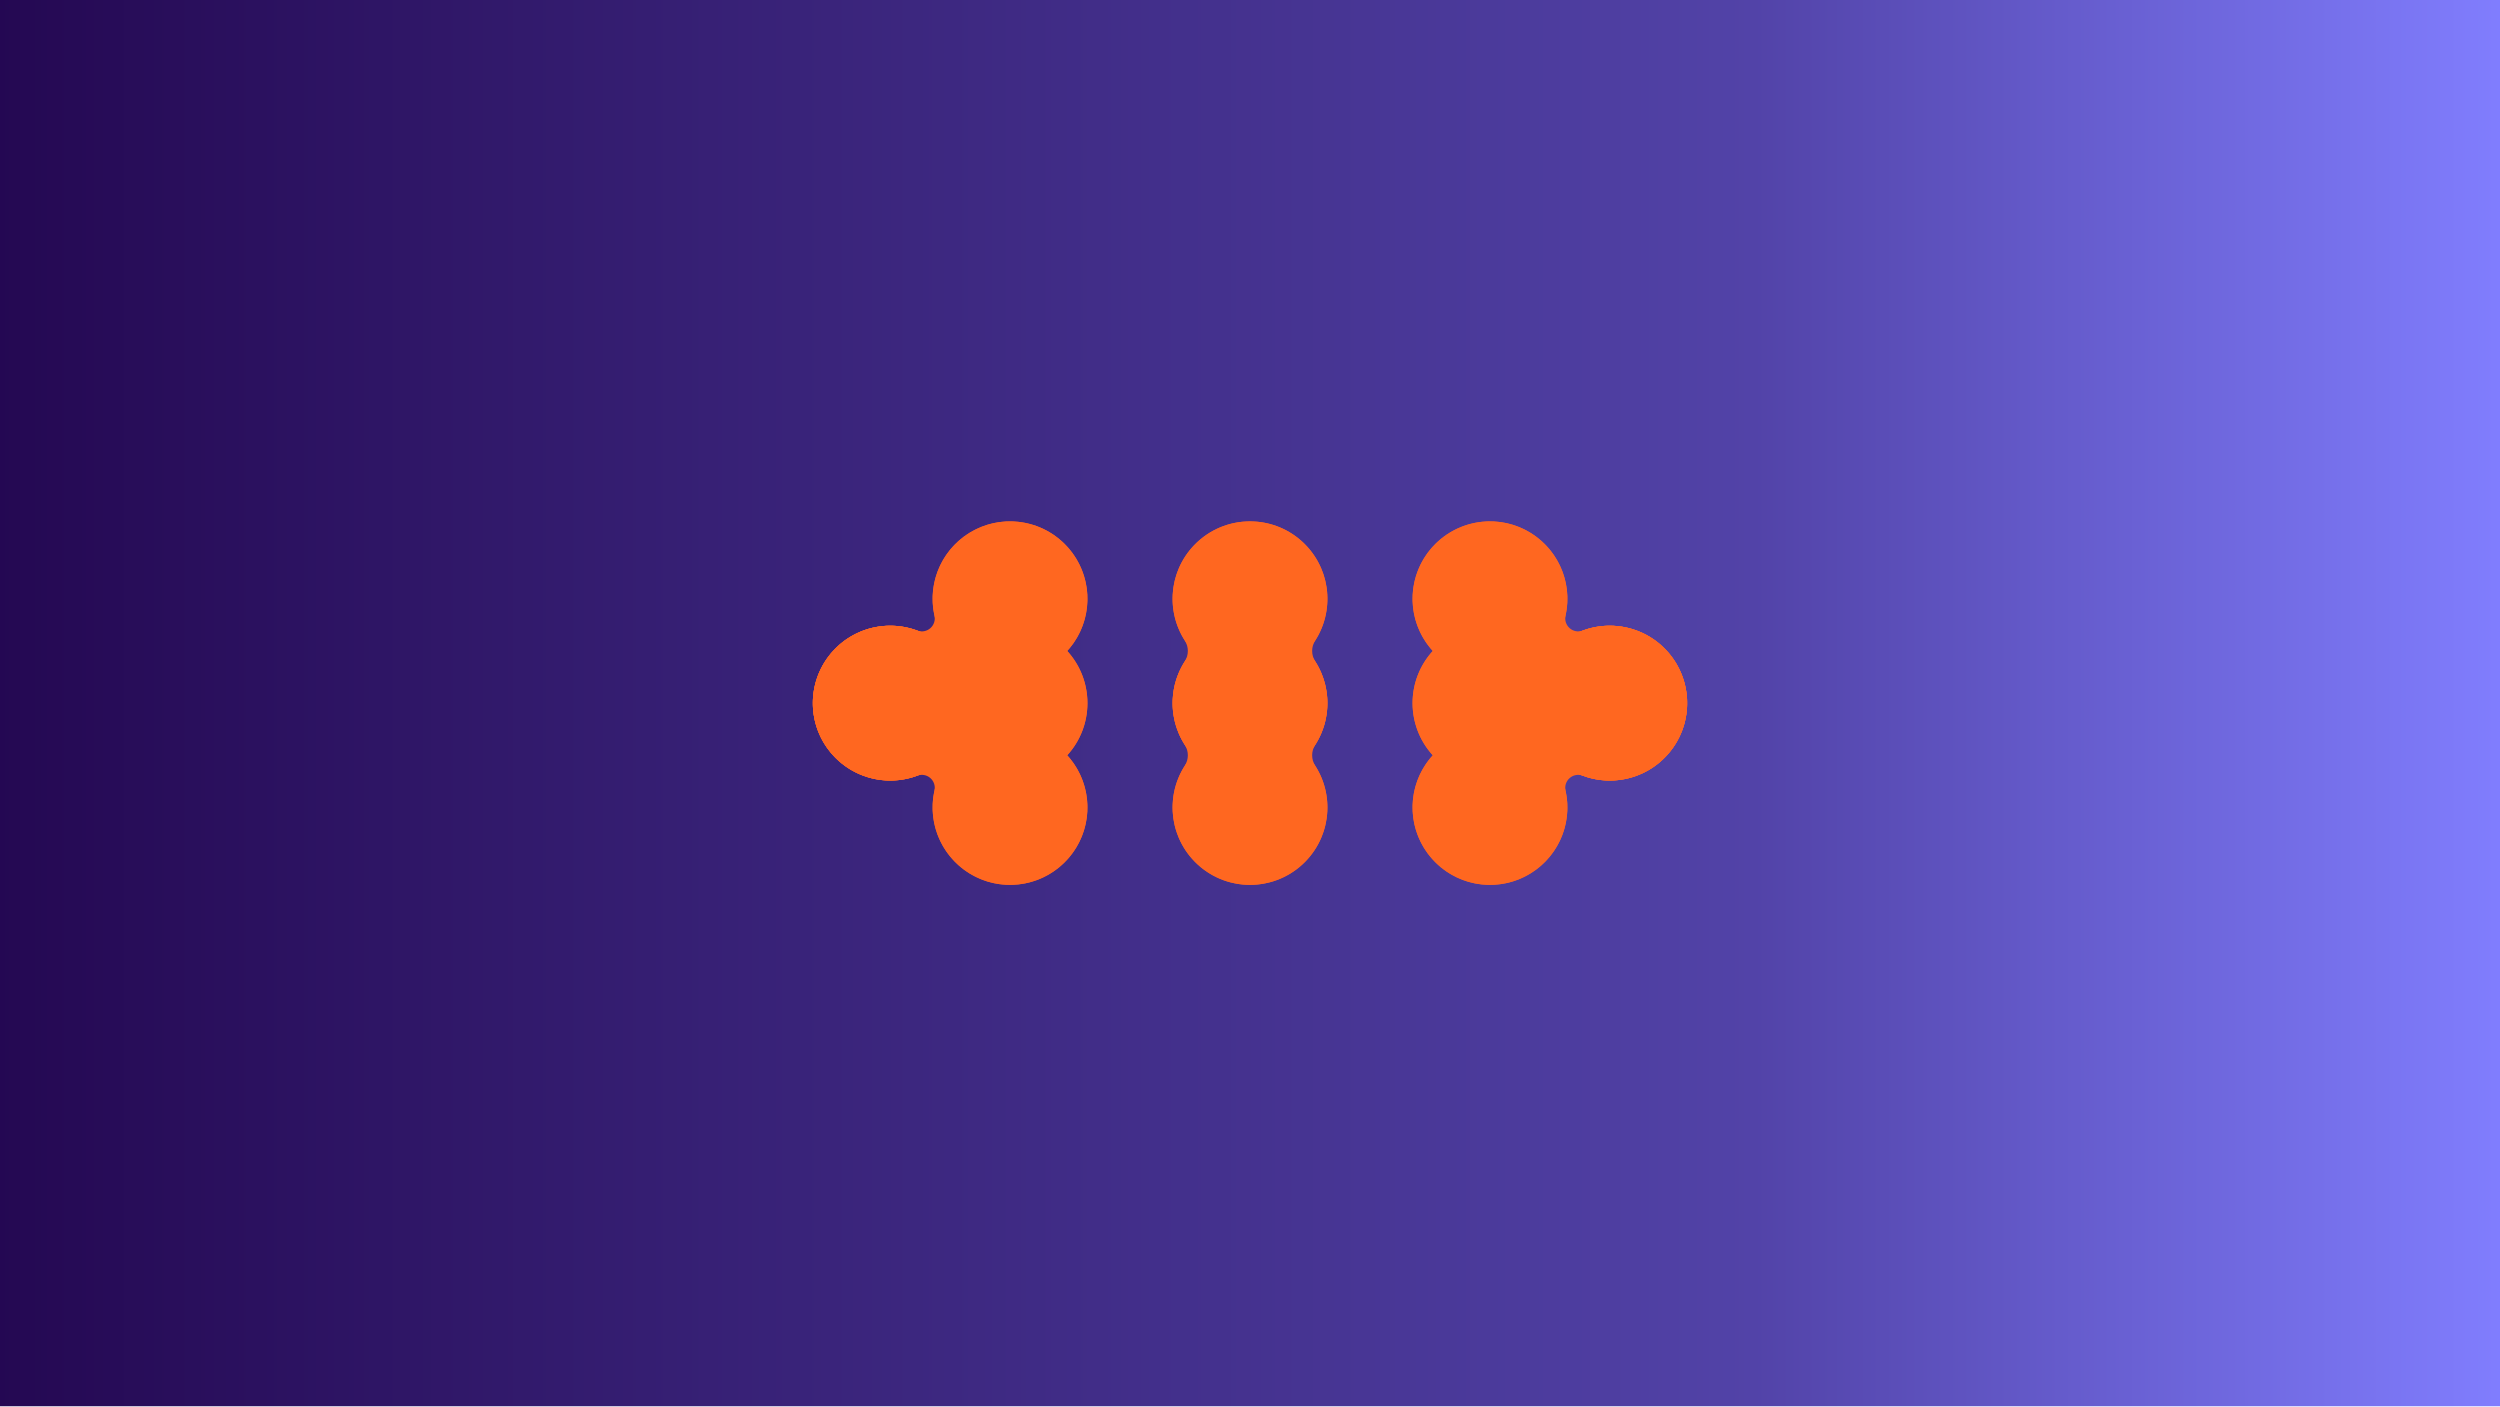
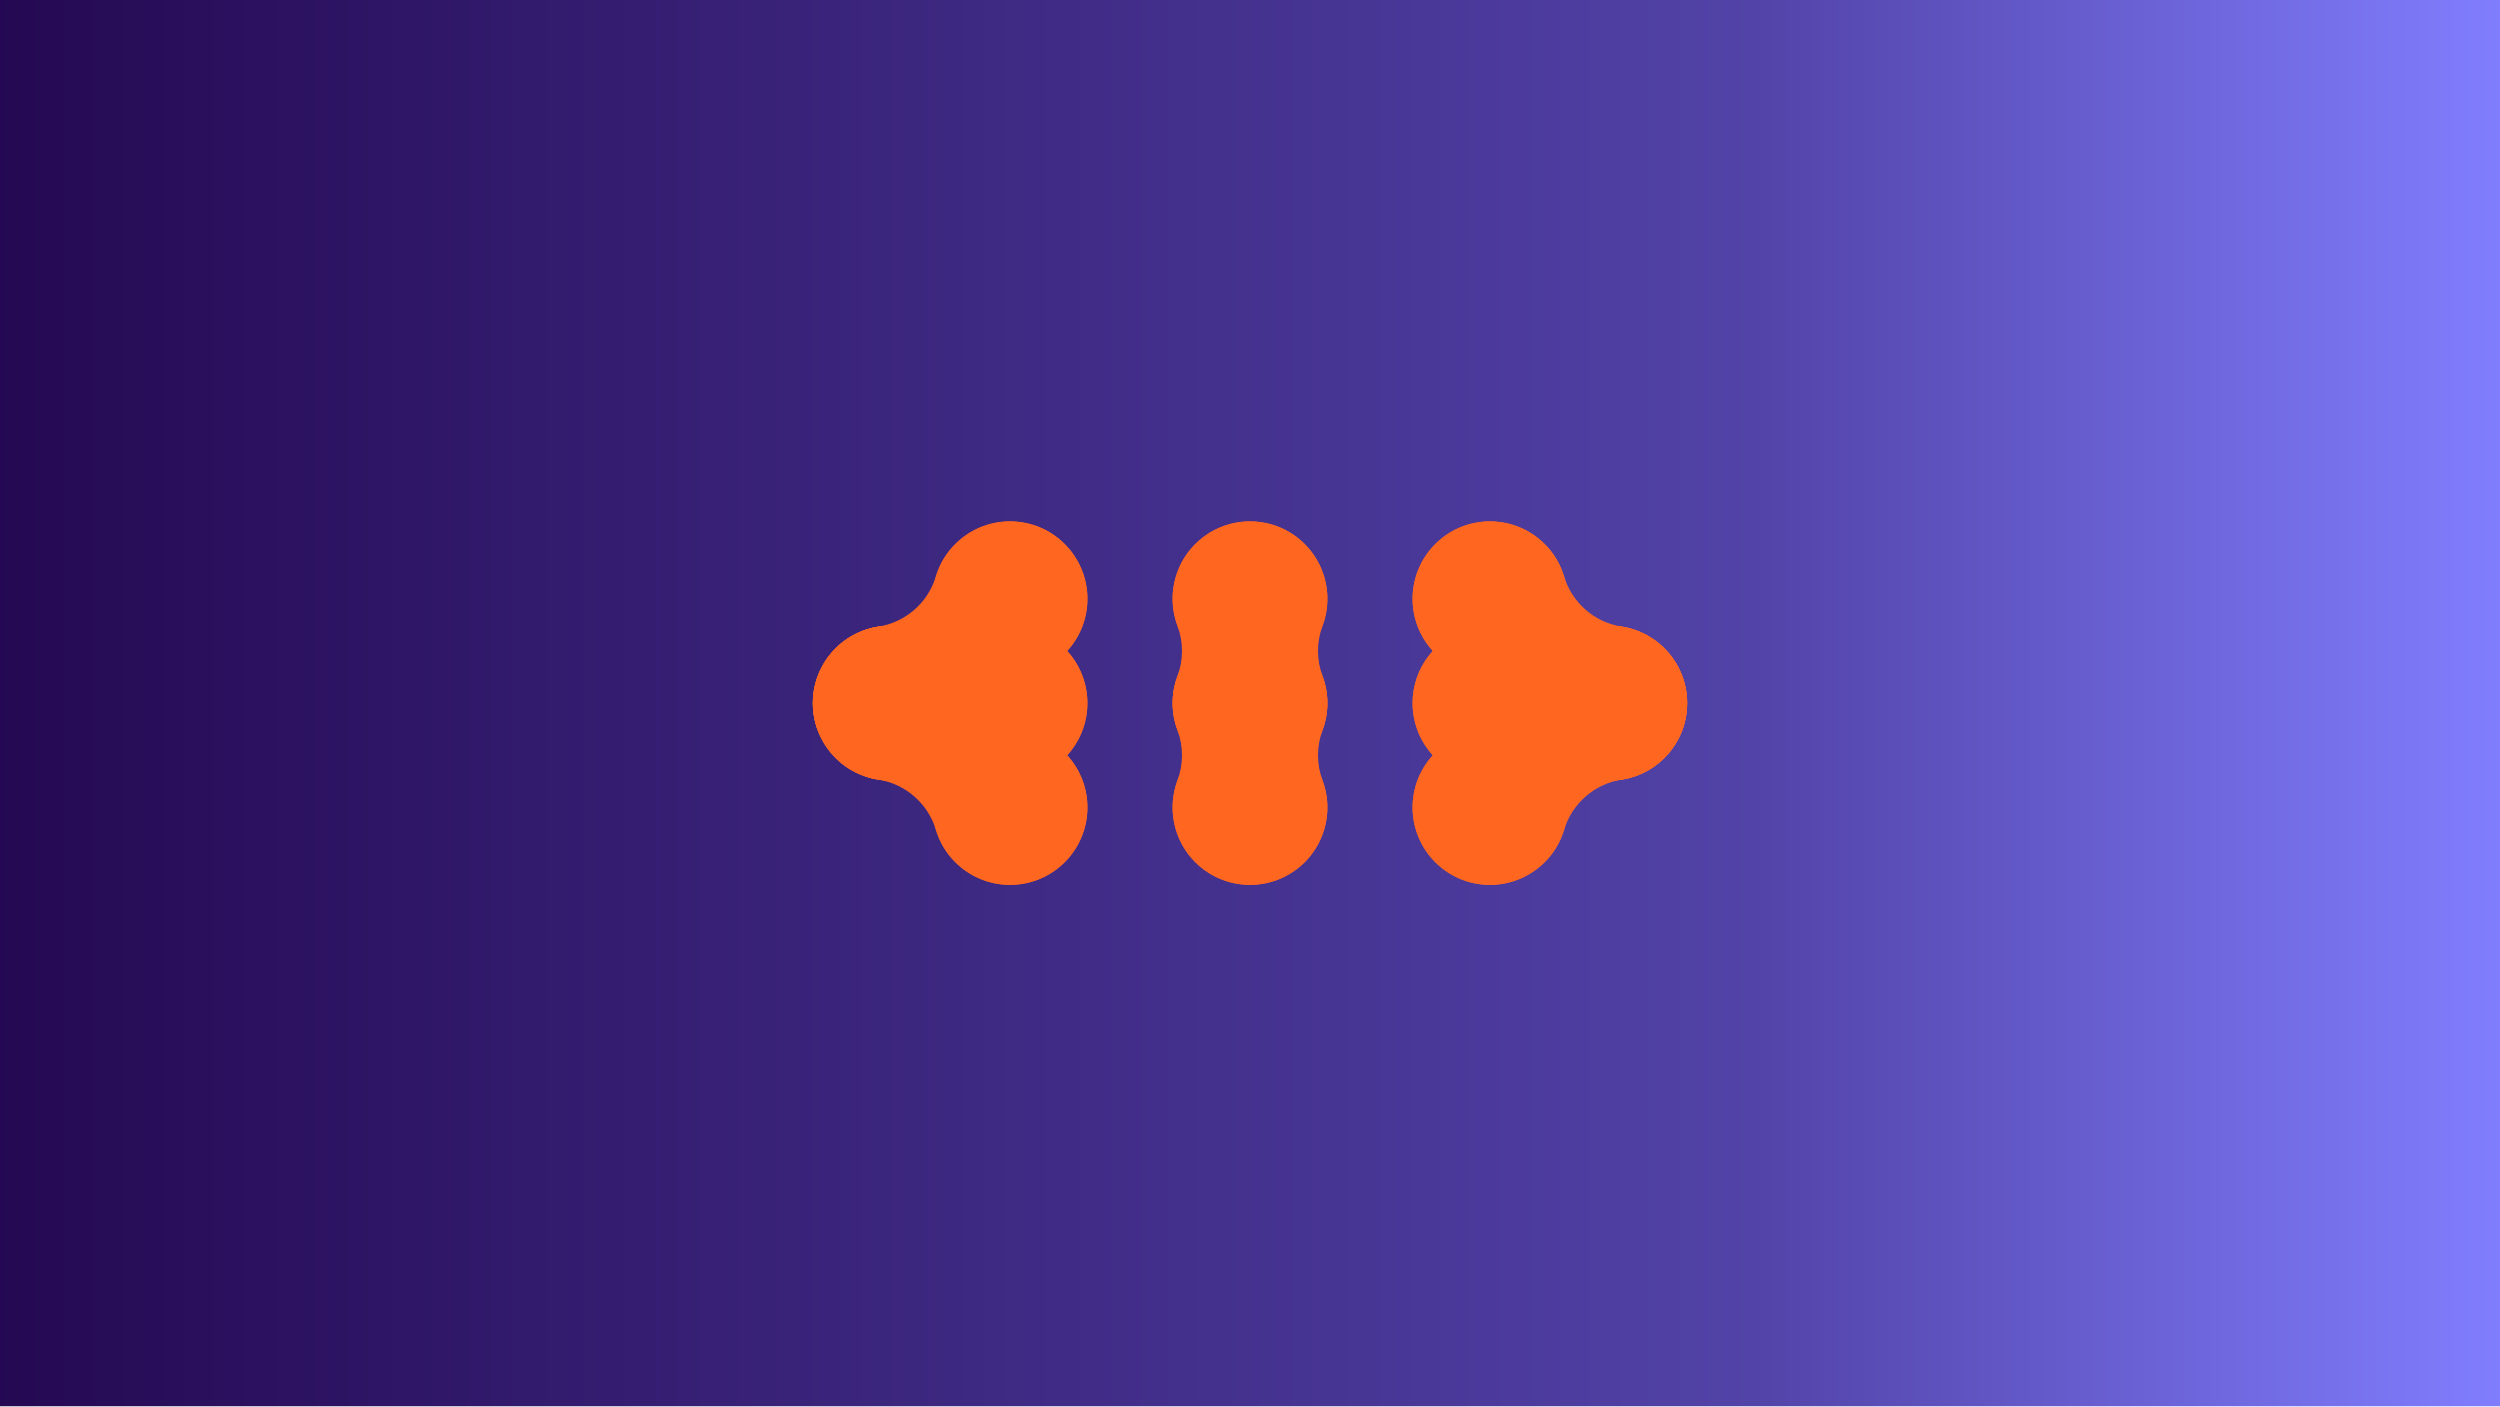
<svg xmlns="http://www.w3.org/2000/svg" viewBox="0 0 1920 1080" width="1920" height="1080">
  <defs>
    <linearGradient id="sfeerGrad" x1="0" y1="0" x2="1" y2="0">
      <stop offset="0" stop-color="#240852" />
      <stop offset="0.7" stop-color="#5243A8" />
      <stop offset="1" stop-color="#817EFF" />
    </linearGradient>
    <linearGradient id="sfeerGradU" gradientUnits="userSpaceOnUse" x1="0" y1="0" x2="1920" y2="0">
      <stop offset="0" stop-color="#240852" />
      <stop offset="0.7" stop-color="#5243A8" />
      <stop offset="1" stop-color="#817EFF" />
    </linearGradient>
  </defs>
  <rect id="fond" width="1920" height="1080" fill="url(#sfeerGrad)" />
-   <path d="M704.45 484.29 A9.97 9.97 0 0 0 717.67 472.78 A59.45 59.45 0 1 1 754.94 515.59 A9.97 9.97 0 0 0 741.73 527.09 A59.45 59.45 0 1 1 704.45 484.29Z" fill="#FF6720" />
+   <path d="M674.46 481.27 A55.29 55.29 0 0 0 718.79 442.66 A59.45 59.45 0 1 1 784.94 518.61 A55.29 55.29 0 0 0 740.61 557.22 A59.45 59.45 0 1 1 674.46 481.27Z" fill="#FF6720" />
  <path id="c2-0" d="M716.24 459.88a59.45 59.45 0 1 0 118.91 0a59.45 59.45 0 1 0 -118.91 0Z" fill="#FF6720" />
-   <path d="M909.92 507.95 A14.87 14.87 0 0 0 909.92 491.92 A59.45 59.45 0 1 1 1010.08 491.92 A14.87 14.87 0 0 0 1010.08 507.95 A59.45 59.45 0 1 1 909.92 507.95Z" fill="#FF6720" />
+   <path d="M904.29 519.24 A55.29 55.29 0 0 0 904.29 480.63 A59.45 59.45 0 1 1 1015.71 480.63 A55.29 55.29 0 0 0 1015.71 519.24 A59.45 59.45 0 1 1 904.29 519.24Z" fill="#FF6720" />
  <path id="c2-1" d="M900.55 459.88a59.45 59.45 0 1 0 118.91 0a59.45 59.45 0 1 0 -118.91 0Z" fill="#FF6720" />
-   <path d="M1178.26 527.09 A9.97 9.97 0 0 0 1165.06 515.59 A59.45 59.45 0 1 1 1202.34 472.79 A9.97 9.97 0 0 0 1215.54 484.29 A59.45 59.45 0 1 1 1178.26 527.09Z" fill="#FF6720" />
+   <path d="M1179.39 557.22 A55.29 55.29 0 0 0 1135.06 518.61 A59.45 59.45 0 1 1 1201.21 442.66 A55.29 55.29 0 0 0 1245.54 481.27 A59.45 59.45 0 1 1 1179.39 557.22Z" fill="#FF6720" />
  <path id="c2-2" d="M1084.85 459.88a59.45 59.45 0 1 0 118.91 0a59.45 59.45 0 1 0 -118.91 0Z" fill="#FF6720" />
  <path id="c2-3" d="M624.25 540a59.45 59.45 0 1 0 118.91 0a59.45 59.45 0 1 0 -118.91 0Z" fill="#FF6720" />
-   <path d="M721.4 494.03 A13.09 13.09 0 0 0 738 494.03 A59.45 59.45 0 1 1 738 585.97 A13.09 13.09 0 0 0 721.4 585.97 A59.45 59.45 0 1 1 721.4 494.03Z" fill="#FF6720" />
+   <path d="M707.53 485.53 A55.29 55.29 0 0 0 751.86 485.53 A59.45 59.45 0 1 1 751.86 594.47 A55.29 55.29 0 0 0 707.53 594.47 A59.45 59.45 0 1 1 707.53 485.53Z" fill="#FF6720" />
  <path id="c2-4" d="M716.24 540a59.45 59.45 0 1 0 118.91 0a59.45 59.45 0 1 0 -118.91 0Z" fill="#FF6720" />
  <path id="c2-5" d="M900.55 540a59.45 59.45 0 1 0 118.91 0a59.45 59.45 0 1 0 -118.91 0Z" fill="#FF6720" />
-   <path d="M1198.61 585.97 A13.09 13.09 0 0 0 1182.01 585.97 A59.45 59.45 0 1 1 1182.01 494.03 A13.09 13.09 0 0 0 1198.61 494.03 A59.45 59.45 0 1 1 1198.61 585.97Z" fill="#FF6720" />
+   <path d="M1212.47 594.47 A55.29 55.29 0 0 0 1168.14 594.47 A59.45 59.45 0 1 1 1168.14 485.53 A55.29 55.29 0 0 0 1212.47 485.53 A59.45 59.45 0 1 1 1212.47 594.47Z" fill="#FF6720" />
  <path id="c2-6" d="M1084.85 540a59.45 59.45 0 1 0 118.91 0a59.45 59.45 0 1 0 -118.91 0Z" fill="#FF6720" />
  <path id="c2-7" d="M1176.84 540a59.45 59.45 0 1 0 118.91 0a59.45 59.45 0 1 0 -118.91 0Z" fill="#FF6720" />
-   <path d="M741.73 552.91 A9.97 9.97 0 0 0 754.94 564.41 A59.45 59.45 0 1 1 717.67 607.22 A9.97 9.97 0 0 0 704.45 595.71 A59.45 59.45 0 1 1 741.73 552.91Z" fill="#FF6720" />
+   <path d="M740.61 522.78 A55.29 55.29 0 0 0 784.94 561.39 A59.45 59.45 0 1 1 718.79 637.34 A55.29 55.29 0 0 0 674.46 598.73 A59.45 59.45 0 1 1 740.61 522.78Z" fill="#FF6720" />
  <path id="c2-8" d="M716.24 620.12a59.45 59.45 0 1 0 118.91 0a59.45 59.45 0 1 0 -118.91 0Z" fill="#FF6720" />
-   <path d="M1010.08 572.05 A14.87 14.87 0 0 0 1010.08 588.08 A59.45 59.45 0 1 1 909.92 588.08 A14.87 14.87 0 0 0 909.92 572.05 A59.45 59.45 0 1 1 1010.08 572.05Z" fill="#FF6720" />
+   <path d="M1015.71 560.76 A55.29 55.29 0 0 0 1015.71 599.37 A59.45 59.45 0 1 1 904.29 599.37 A55.29 55.29 0 0 0 904.29 560.76 A59.45 59.45 0 1 1 1015.71 560.76Z" fill="#FF6720" />
  <path id="c2-9" d="M900.55 620.12a59.45 59.45 0 1 0 118.91 0a59.45 59.45 0 1 0 -118.91 0Z" fill="#FF6720" />
-   <path d="M1215.54 595.71 A9.97 9.97 0 0 0 1202.34 607.21 A59.45 59.45 0 1 1 1165.06 564.41 A9.97 9.97 0 0 0 1178.26 552.91 A59.45 59.45 0 1 1 1215.54 595.71Z" fill="#FF6720" />
+   <path d="M1245.54 598.73 A55.29 55.29 0 0 0 1201.21 637.34 A59.45 59.45 0 1 1 1135.06 561.39 A55.29 55.29 0 0 0 1179.39 522.78 A59.45 59.45 0 1 1 1245.54 598.73Z" fill="#FF6720" />
  <path id="c2-10" d="M1084.85 620.12a59.45 59.45 0 1 0 118.91 0a59.45 59.45 0 1 0 -118.91 0Z" fill="#FF6720" />
</svg>
